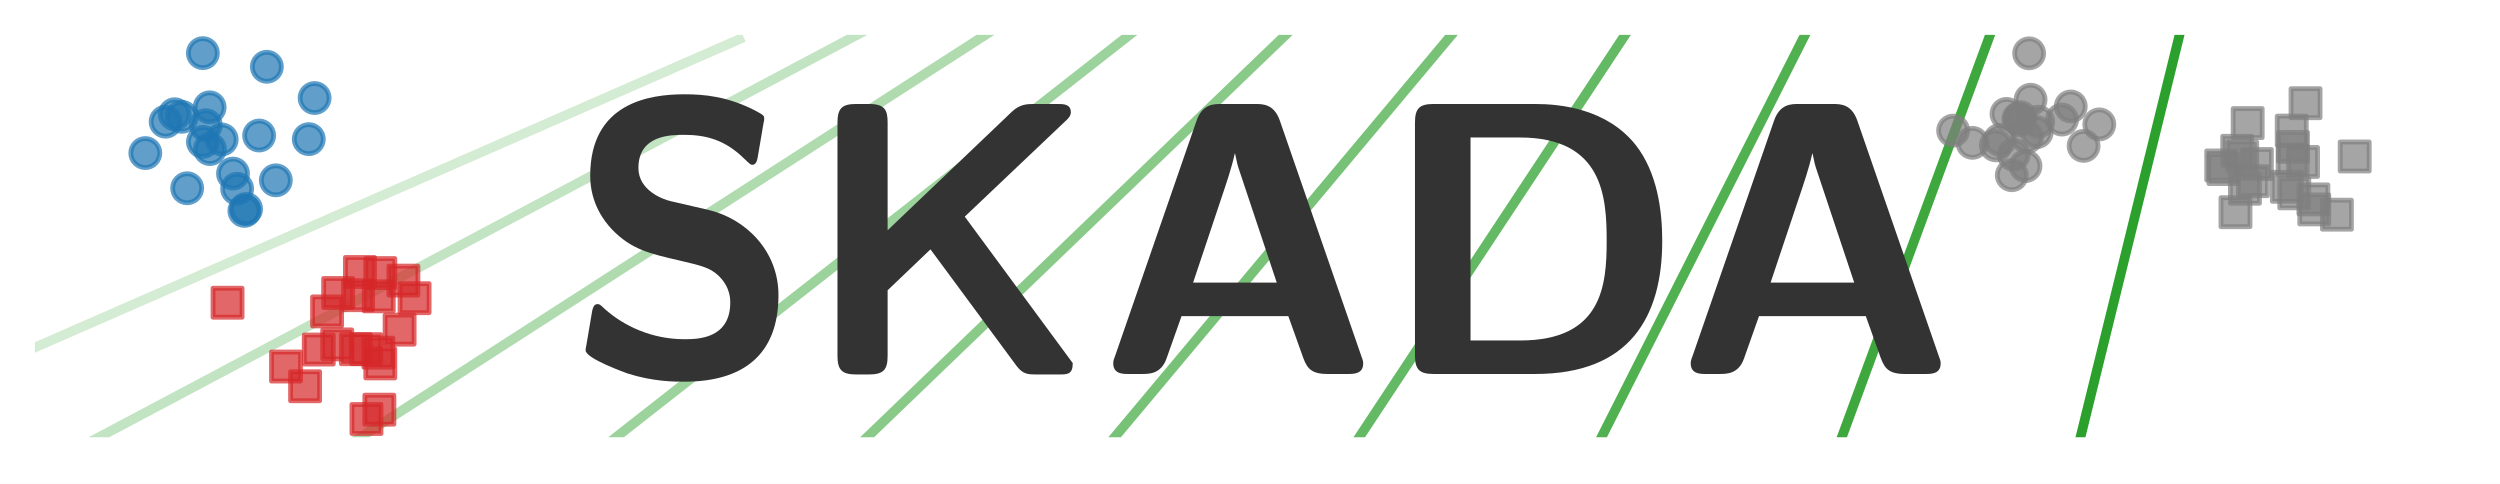
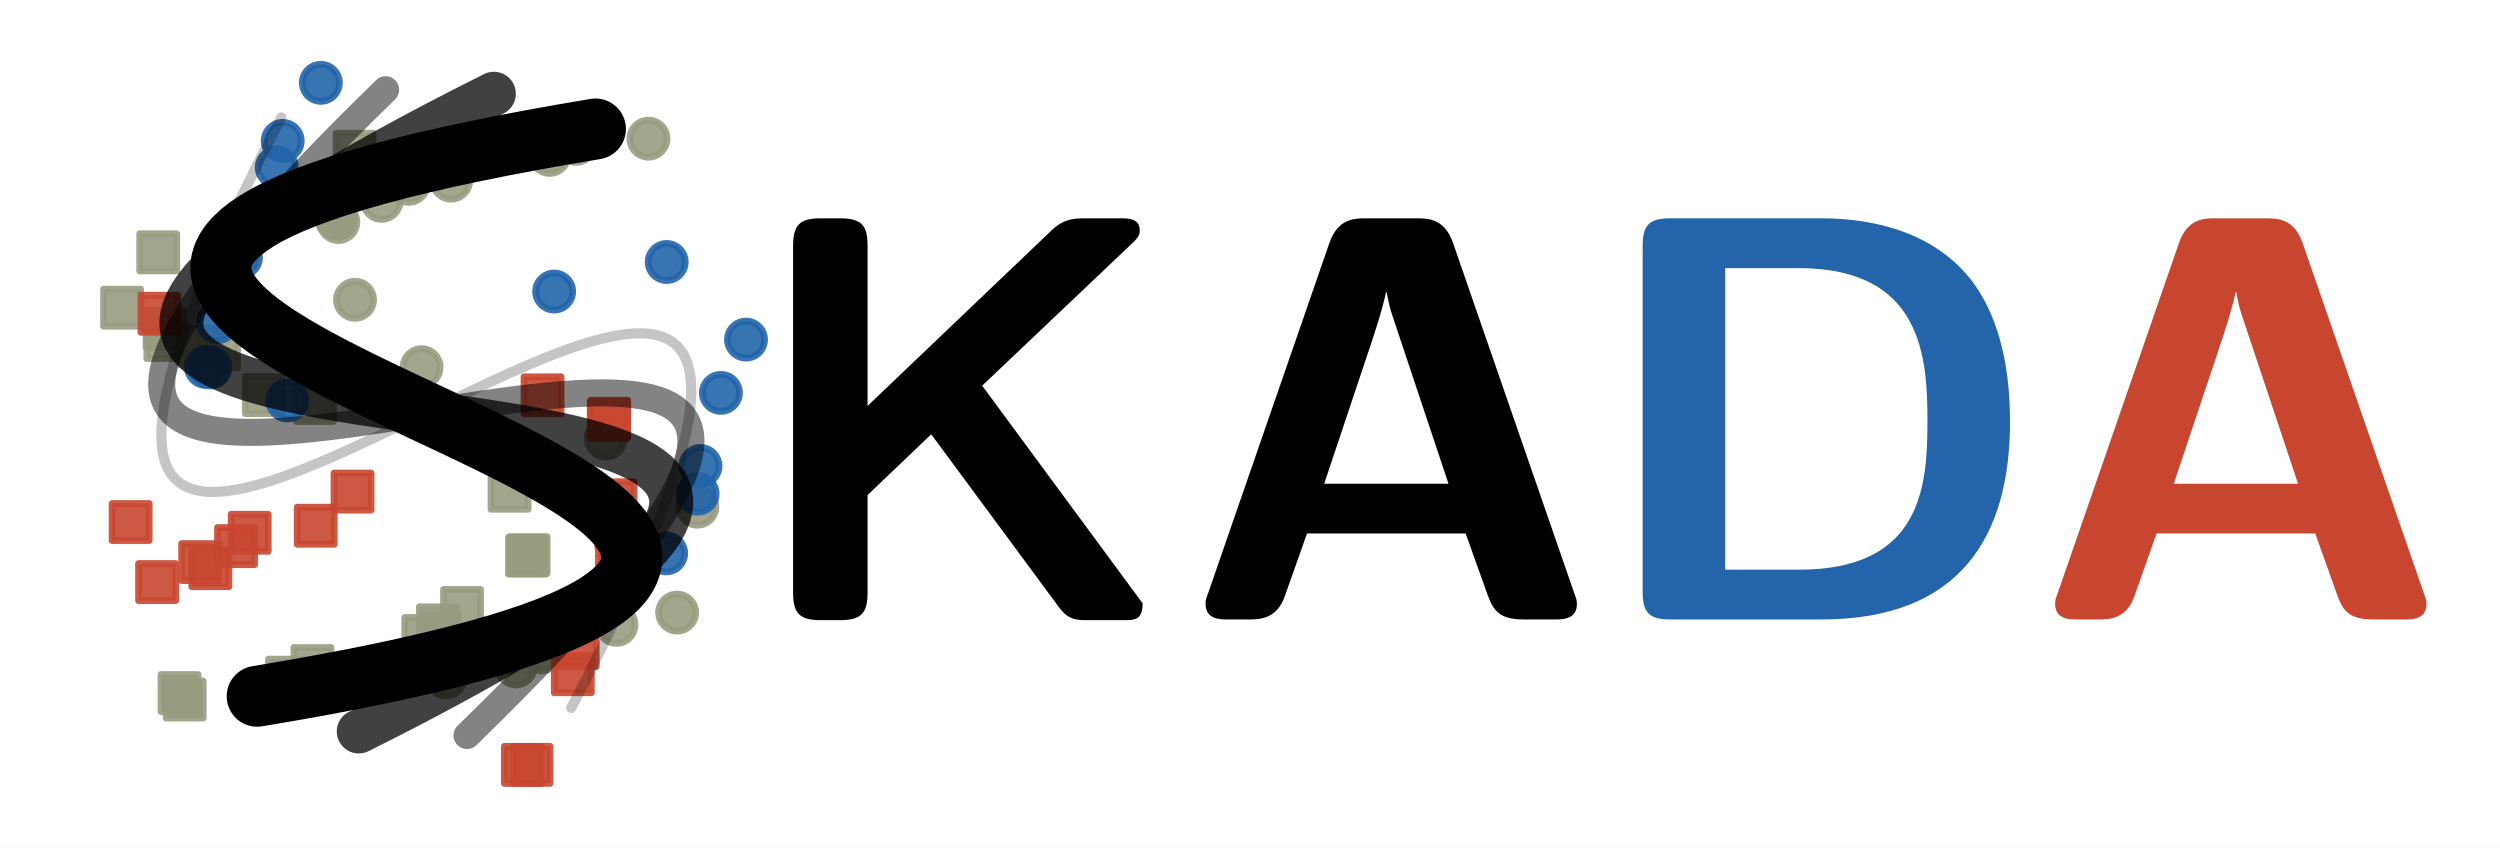
- <svg xmlns="http://www.w3.org/2000/svg" xmlns:xlink="http://www.w3.org/1999/xlink" width="516.6pt" height="99.981pt" viewBox="0 0 516.6 99.981" version="1.1">
+ <svg xmlns="http://www.w3.org/2000/svg" xmlns:xlink="http://www.w3.org/1999/xlink" width="369.451pt" height="125.28pt" viewBox="0 0 369.451 125.28" version="1.1">
  <defs>
    <style type="text/css">*{stroke-linejoin: round; stroke-linecap: butt}</style>
  </defs>
  <g id="figure_1">
    <g id="patch_1">
-       <path d="M 0 99.981  L 516.6 99.981  L 516.6 0  L 0 0  z " style="fill: #ffffff" />
+       <path d="M 0 125.28  L 369.451 125.28  L 369.451 0  L 0 0  z " style="fill: #ffffff" />
    </g>
    <g id="axes_1">
-       <g id="line2d_1">
-         <path d="M -1 75.394  L 152.779 8.109  " clip-path="url(#p224fd3ece6)" style="fill: none; stroke: #2ca02c; stroke-opacity: 0.2; stroke-width: 2; stroke-linecap: square" />
-       </g>
-       <g id="line2d_2">
-         <path d="M 13.978 93.782  L 190.937 -0.138  " clip-path="url(#p224fd3ece6)" style="fill: none; stroke: #2ca02c; stroke-opacity: 0.289; stroke-width: 2; stroke-linecap: square" />
-       </g>
-       <g id="line2d_3">
-         <path d="M 62.431 98.103  L 216.378 -1  " clip-path="url(#p224fd3ece6)" style="fill: none; stroke: #2ca02c; stroke-opacity: 0.378; stroke-width: 2; stroke-linecap: square" />
-       </g>
-       <g id="line2d_4">
-         <path d="M 113.732 100.981  L 243.87 -1  " clip-path="url(#p224fd3ece6)" style="fill: none; stroke: #2ca02c; stroke-opacity: 0.467; stroke-width: 2; stroke-linecap: square" />
-       </g>
-       <g id="line2d_5">
-         <path d="M 168.124 100.981  L 274.213 -1  " clip-path="url(#p224fd3ece6)" style="fill: none; stroke: #2ca02c; stroke-opacity: 0.556; stroke-width: 2; stroke-linecap: square" />
-       </g>
-       <g id="line2d_6">
-         <path d="M 221.426 100.981  L 306.812 -1  " clip-path="url(#p224fd3ece6)" style="fill: none; stroke: #2ca02c; stroke-opacity: 0.644; stroke-width: 2; stroke-linecap: square" />
-       </g>
-       <g id="line2d_7">
-         <path d="M 273.85 100.981  L 341.227 -1  " clip-path="url(#p224fd3ece6)" style="fill: none; stroke: #2ca02c; stroke-opacity: 0.733; stroke-width: 2; stroke-linecap: square" />
-       </g>
-       <g id="line2d_8">
-         <path d="M 325.557 100.981  L 377.125 -1  " clip-path="url(#p224fd3ece6)" style="fill: none; stroke: #2ca02c; stroke-opacity: 0.822; stroke-width: 2; stroke-linecap: square" />
-       </g>
-       <g id="line2d_9">
-         <path d="M 376.671 100.981  L 414.25 -1  " clip-path="url(#p224fd3ece6)" style="fill: none; stroke: #2ca02c; stroke-opacity: 0.911; stroke-width: 2; stroke-linecap: square" />
-       </g>
-       <g id="line2d_10">
-         <path d="M 427.289 100.981  L 452.401 -1  " clip-path="url(#p224fd3ece6)" style="fill: none; stroke: #2ca02c; stroke-width: 2; stroke-linecap: square" />
-       </g>
-       <g id="text_1">
-         <g style="fill: #333333" transform="translate(117.1024 77.27891)scale(0.8 -0.8)">
-           <defs>
-             <path id="CMSSBX10-53" d="M 1728 2867  C 1587 2899 1190 3049 1190 3418  C 1190 3968 1734 3968 1952 3968  C 2310 3968 2630 3884 2944 3574  C 3046 3477 3053 3471 3078 3471  C 3117 3471 3149 3490 3168 3587  L 3264 4152  C 3277 4203 3277 4216 3277 4236  C 3277 4288 3270 4295 3110 4380  C 2656 4608 2278 4641 1952 4641  C 1382 4641 390 4505 390 3290  C 390 2829 627 2531 749 2401  C 1075 2063 1376 1998 1875 1882  C 2234 1798 2374 1765 2515 1635  C 2579 1571 2714 1434 2714 1187  C 2714 577 2163 577 1952 577  C 1414 577 947 795 627 1083  C 550 1159 538 1159 512 1159  C 474 1159 442 1140 422 1042  L 326 476  C 314 424 314 411 314 392  C 314 255 979 21 1011 8  C 1440 -128 1786 -128 1952 -128  C 2912 -128 3514 305 3514 1308  C 3514 2033 2982 2576 2342 2725  L 1728 2867  z " transform="scale(0.015625)" />
-             <path id="CMSSBX10-4b" d="M 2694 2611  L 4378 4209  C 4454 4280 4454 4319 4454 4345  C 4454 4480 4326 4480 4237 4480  L 3846 4480  C 3738 4480 3610 4480 3475 4351  L 1414 2385  L 1414 4170  C 1414 4377 1370 4480 1107 4480  L 890 4480  C 659 4480 582 4409 582 4170  L 582 302  C 582 70 653 -8 890 -8  L 1107 -8  C 1350 -8 1414 76 1414 302  L 1414 1389  L 2125 2068  L 3558 128  C 3661 -8 3757 -8 3878 -8  L 4262 -8  C 4397 -8 4486 -8 4486 180  L 2694 2611  z " transform="scale(0.015625)" />
-             <path id="CMSSBX10-41" d="M 3034 4202  C 2938 4480 2752 4480 2624 4480  L 2061 4480  C 1933 4480 1747 4480 1651 4202  L 301 303  C 269 220 269 207 269 175  C 269 0 429 0 518 0  L 749 0  C 864 0 1062 0 1152 254  L 1402 960  L 3174 960  L 3392 350  C 3469 127 3514 0 3821 0  L 4166 0  C 4256 0 4416 0 4416 172  C 4416 204 4416 217 4384 301  L 3034 4202  z M 2054 2891  C 2150 3176 2234 3422 2285 3656  L 2291 3656  C 2323 3501 2323 3488 2374 3338  L 2982 1516  L 1594 1516  L 2054 2891  z " transform="scale(0.015625)" />
-             <path id="CMSSBX10-44" d="M 890 4480  C 659 4480 582 4409 582 4171  L 582 309  C 582 78 653 0 890 0  L 2579 0  C 4141 0 4685 942 4685 2208  C 4685 2718 4602 3344 4243 3802  C 3763 4403 2995 4480 2579 4480  L 890 4480  z M 1504 556  L 1504 3924  L 2323 3924  C 3706 3924 3763 2930 3763 2208  C 3763 1479 3693 556 2330 556  L 1504 556  z " transform="scale(0.015625)" />
-           </defs>
-           <use xlink:href="#CMSSBX10-53" transform="scale(0.996264)" />
-           <use xlink:href="#CMSSBX10-4b" transform="translate(60.88314 0)scale(0.996264)" />
-           <use xlink:href="#CMSSBX10-41" transform="translate(136.9871 0)scale(0.996264)" />
-           <use xlink:href="#CMSSBX10-44" transform="translate(210.0468 0)scale(0.996264)" />
-           <use xlink:href="#CMSSBX10-41" transform="translate(286.1508 0)scale(0.996264)" />
-         </g>
-       </g>
      <g id="PathCollection_1">
        <defs>
-           <path id="m14b30b8987" d="M 0 3  C 0.796 3 1.559 2.684 2.121 2.121  C 2.684 1.559 3 0.796 3 0  C 3 -0.796 2.684 -1.559 2.121 -2.121  C 1.559 -2.684 0.796 -3 0 -3  C -0.796 -3 -1.559 -2.684 -2.121 -2.121  C -2.684 -1.559 -3 -0.796 -3 0  C -3 0.796 -2.684 1.559 -2.121 2.121  C -1.559 2.684 -0.796 3 0 3  z " style="stroke: #1f77b4; stroke-opacity: 0.7" />
+           <path id="m8831949c55" d="M 0 2.739  C 0.726 2.739 1.423 2.45 1.936 1.936  C 2.45 1.423 2.739 0.726 2.739 0  C 2.739 -0.726 2.45 -1.423 1.936 -1.936  C 1.423 -2.45 0.726 -2.739 0 -2.739  C -0.726 -2.739 -1.423 -2.45 -1.936 -1.936  C -2.45 -1.423 -2.739 -0.726 -2.739 0  C -2.739 0.726 -2.45 1.423 -1.936 1.936  C -1.423 2.45 -0.726 2.739 0 2.739  z " style="stroke: #999c81; stroke-opacity: 0.9" />
        </defs>
-         <g clip-path="url(#p224fd3ece6)">
-           <use xlink:href="#m14b30b8987" x="53.547" y="28.003" style="fill: #1f77b4; fill-opacity: 0.7; stroke: #1f77b4; stroke-opacity: 0.7" />
-           <use xlink:href="#m14b30b8987" x="55.145" y="13.796" style="fill: #1f77b4; fill-opacity: 0.7; stroke: #1f77b4; stroke-opacity: 0.7" />
-           <use xlink:href="#m14b30b8987" x="45.81" y="28.823" style="fill: #1f77b4; fill-opacity: 0.7; stroke: #1f77b4; stroke-opacity: 0.7" />
-           <use xlink:href="#m14b30b8987" x="65.007" y="20.258" style="fill: #1f77b4; fill-opacity: 0.7; stroke: #1f77b4; stroke-opacity: 0.7" />
-           <use xlink:href="#m14b30b8987" x="43.318" y="22.181" style="fill: #1f77b4; fill-opacity: 0.7; stroke: #1f77b4; stroke-opacity: 0.7" />
-           <use xlink:href="#m14b30b8987" x="43.382" y="30.804" style="fill: #1f77b4; fill-opacity: 0.7; stroke: #1f77b4; stroke-opacity: 0.7" />
-           <use xlink:href="#m14b30b8987" x="50.85" y="43.184" style="fill: #1f77b4; fill-opacity: 0.7; stroke: #1f77b4; stroke-opacity: 0.7" />
-           <use xlink:href="#m14b30b8987" x="30.027" y="31.63" style="fill: #1f77b4; fill-opacity: 0.7; stroke: #1f77b4; stroke-opacity: 0.7" />
-           <use xlink:href="#m14b30b8987" x="37.566" y="24.134" style="fill: #1f77b4; fill-opacity: 0.7; stroke: #1f77b4; stroke-opacity: 0.7" />
-           <use xlink:href="#m14b30b8987" x="38.676" y="38.899" style="fill: #1f77b4; fill-opacity: 0.7; stroke: #1f77b4; stroke-opacity: 0.7" />
-           <use xlink:href="#m14b30b8987" x="63.805" y="28.752" style="fill: #1f77b4; fill-opacity: 0.7; stroke: #1f77b4; stroke-opacity: 0.7" />
-           <use xlink:href="#m14b30b8987" x="49.003" y="39.006" style="fill: #1f77b4; fill-opacity: 0.7; stroke: #1f77b4; stroke-opacity: 0.7" />
-           <use xlink:href="#m14b30b8987" x="42.525" y="25.872" style="fill: #1f77b4; fill-opacity: 0.7; stroke: #1f77b4; stroke-opacity: 0.7" />
-           <use xlink:href="#m14b30b8987" x="36.103" y="23.608" style="fill: #1f77b4; fill-opacity: 0.7; stroke: #1f77b4; stroke-opacity: 0.7" />
-           <use xlink:href="#m14b30b8987" x="41.93" y="29.316" style="fill: #1f77b4; fill-opacity: 0.7; stroke: #1f77b4; stroke-opacity: 0.7" />
-           <use xlink:href="#m14b30b8987" x="41.918" y="10.98" style="fill: #1f77b4; fill-opacity: 0.7; stroke: #1f77b4; stroke-opacity: 0.7" />
-           <use xlink:href="#m14b30b8987" x="48.146" y="35.867" style="fill: #1f77b4; fill-opacity: 0.7; stroke: #1f77b4; stroke-opacity: 0.7" />
-           <use xlink:href="#m14b30b8987" x="56.997" y="37.262" style="fill: #1f77b4; fill-opacity: 0.7; stroke: #1f77b4; stroke-opacity: 0.7" />
-           <use xlink:href="#m14b30b8987" x="50.5" y="43.58" style="fill: #1f77b4; fill-opacity: 0.7; stroke: #1f77b4; stroke-opacity: 0.7" />
-           <use xlink:href="#m14b30b8987" x="34.227" y="25.137" style="fill: #1f77b4; fill-opacity: 0.7; stroke: #1f77b4; stroke-opacity: 0.7" />
+         <g clip-path="url(#pf6749fe094)">
+           <use xlink:href="#m8831949c55" x="89.521" y="64.814" style="fill: #999c81; fill-opacity: 0.9; stroke: #999c81; stroke-opacity: 0.9" />
+           <use xlink:href="#m8831949c55" x="49.678" y="32.27" style="fill: #999c81; fill-opacity: 0.9; stroke: #999c81; stroke-opacity: 0.9" />
+           <use xlink:href="#m8831949c55" x="91.104" y="92.335" style="fill: #999c81; fill-opacity: 0.9; stroke: #999c81; stroke-opacity: 0.9" />
+           <use xlink:href="#m8831949c55" x="60.416" y="27.163" style="fill: #999c81; fill-opacity: 0.9; stroke: #999c81; stroke-opacity: 0.9" />
+           <use xlink:href="#m8831949c55" x="66.659" y="26.696" style="fill: #999c81; fill-opacity: 0.9; stroke: #999c81; stroke-opacity: 0.9" />
+           <use xlink:href="#m8831949c55" x="52.466" y="44.303" style="fill: #999c81; fill-opacity: 0.9; stroke: #999c81; stroke-opacity: 0.9" />
+           <use xlink:href="#m8831949c55" x="100.066" y="90.527" style="fill: #999c81; fill-opacity: 0.9; stroke: #999c81; stroke-opacity: 0.9" />
+           <use xlink:href="#m8831949c55" x="62.304" y="54.262" style="fill: #999c81; fill-opacity: 0.9; stroke: #999c81; stroke-opacity: 0.9" />
+           <use xlink:href="#m8831949c55" x="95.83" y="20.491" style="fill: #999c81; fill-opacity: 0.9; stroke: #999c81; stroke-opacity: 0.9" />
+           <use xlink:href="#m8831949c55" x="81.231" y="22.889" style="fill: #999c81; fill-opacity: 0.9; stroke: #999c81; stroke-opacity: 0.9" />
+           <use xlink:href="#m8831949c55" x="49.998" y="32.806" style="fill: #999c81; fill-opacity: 0.9; stroke: #999c81; stroke-opacity: 0.9" />
+           <use xlink:href="#m8831949c55" x="65.916" y="100.128" style="fill: #999c81; fill-opacity: 0.9; stroke: #999c81; stroke-opacity: 0.9" />
+           <use xlink:href="#m8831949c55" x="85.124" y="21.255" style="fill: #999c81; fill-opacity: 0.9; stroke: #999c81; stroke-opacity: 0.9" />
+           <use xlink:href="#m8831949c55" x="76.245" y="98.479" style="fill: #999c81; fill-opacity: 0.9; stroke: #999c81; stroke-opacity: 0.9" />
+           <use xlink:href="#m8831949c55" x="80.02" y="96.394" style="fill: #999c81; fill-opacity: 0.9; stroke: #999c81; stroke-opacity: 0.9" />
+           <use xlink:href="#m8831949c55" x="103.06" y="74.88" style="fill: #999c81; fill-opacity: 0.9; stroke: #999c81; stroke-opacity: 0.9" />
+           <use xlink:href="#m8831949c55" x="56.396" y="29.678" style="fill: #999c81; fill-opacity: 0.9; stroke: #999c81; stroke-opacity: 0.9" />
        </g>
      </g>
      <g id="PathCollection_2">
        <defs>
-           <path id="md4b9a4b185" d="M -3 3  L 3 3  L 3 -3  L -3 -3  z " style="stroke: #d62728; stroke-opacity: 0.7" />
+           <path id="m889ecb6e60" d="M -2.739 2.739  L 2.739 2.739  L 2.739 -2.739  L -2.739 -2.739  z " style="stroke: #999c81; stroke-opacity: 0.9" />
        </defs>
-         <g clip-path="url(#p224fd3ece6)">
-           <use xlink:href="#md4b9a4b185" x="82.573" y="68.116" style="fill: #d62728; fill-opacity: 0.7; stroke: #d62728; stroke-opacity: 0.7" />
-           <use xlink:href="#md4b9a4b185" x="73.531" y="72.157" style="fill: #d62728; fill-opacity: 0.7; stroke: #d62728; stroke-opacity: 0.7" />
-           <use xlink:href="#md4b9a4b185" x="59.103" y="75.738" style="fill: #d62728; fill-opacity: 0.7; stroke: #d62728; stroke-opacity: 0.7" />
-           <use xlink:href="#md4b9a4b185" x="69.879" y="60.541" style="fill: #d62728; fill-opacity: 0.7; stroke: #d62728; stroke-opacity: 0.7" />
-           <use xlink:href="#md4b9a4b185" x="78.393" y="84.66" style="fill: #d62728; fill-opacity: 0.7; stroke: #d62728; stroke-opacity: 0.7" />
-           <use xlink:href="#md4b9a4b185" x="78.186" y="72.875" style="fill: #d62728; fill-opacity: 0.7; stroke: #d62728; stroke-opacity: 0.7" />
-           <use xlink:href="#md4b9a4b185" x="67.589" y="64.351" style="fill: #d62728; fill-opacity: 0.7; stroke: #d62728; stroke-opacity: 0.7" />
-           <use xlink:href="#md4b9a4b185" x="85.67" y="61.617" style="fill: #d62728; fill-opacity: 0.7; stroke: #d62728; stroke-opacity: 0.7" />
-           <use xlink:href="#md4b9a4b185" x="65.871" y="72.226" style="fill: #d62728; fill-opacity: 0.7; stroke: #d62728; stroke-opacity: 0.7" />
-           <use xlink:href="#md4b9a4b185" x="78.262" y="61.239" style="fill: #d62728; fill-opacity: 0.7; stroke: #d62728; stroke-opacity: 0.7" />
-           <use xlink:href="#md4b9a4b185" x="69.683" y="71.17" style="fill: #d62728; fill-opacity: 0.7; stroke: #d62728; stroke-opacity: 0.7" />
-           <use xlink:href="#md4b9a4b185" x="63.043" y="79.812" style="fill: #d62728; fill-opacity: 0.7; stroke: #d62728; stroke-opacity: 0.7" />
-           <use xlink:href="#md4b9a4b185" x="83.357" y="57.983" style="fill: #d62728; fill-opacity: 0.7; stroke: #d62728; stroke-opacity: 0.7" />
-           <use xlink:href="#md4b9a4b185" x="73.993" y="61" style="fill: #d62728; fill-opacity: 0.7; stroke: #d62728; stroke-opacity: 0.7" />
-           <use xlink:href="#md4b9a4b185" x="78.584" y="75.099" style="fill: #d62728; fill-opacity: 0.7; stroke: #d62728; stroke-opacity: 0.7" />
-           <use xlink:href="#md4b9a4b185" x="78.581" y="56.428" style="fill: #d62728; fill-opacity: 0.7; stroke: #d62728; stroke-opacity: 0.7" />
-           <use xlink:href="#md4b9a4b185" x="74.376" y="56.201" style="fill: #d62728; fill-opacity: 0.7; stroke: #d62728; stroke-opacity: 0.7" />
-           <use xlink:href="#md4b9a4b185" x="47.021" y="62.553" style="fill: #d62728; fill-opacity: 0.7; stroke: #d62728; stroke-opacity: 0.7" />
-           <use xlink:href="#md4b9a4b185" x="75.677" y="72.139" style="fill: #d62728; fill-opacity: 0.7; stroke: #d62728; stroke-opacity: 0.7" />
-           <use xlink:href="#md4b9a4b185" x="75.727" y="86.58" style="fill: #d62728; fill-opacity: 0.7; stroke: #d62728; stroke-opacity: 0.7" />
+         <g clip-path="url(#pf6749fe094)">
+           <use xlink:href="#m889ecb6e60" x="29.473" y="51.21" style="fill: #999c81; fill-opacity: 0.9; stroke: #999c81; stroke-opacity: 0.9" />
+           <use xlink:href="#m889ecb6e60" x="32.359" y="51.586" style="fill: #999c81; fill-opacity: 0.9; stroke: #999c81; stroke-opacity: 0.9" />
+           <use xlink:href="#m889ecb6e60" x="62.551" y="93.984" style="fill: #999c81; fill-opacity: 0.9; stroke: #999c81; stroke-opacity: 0.9" />
+           <use xlink:href="#m889ecb6e60" x="78.115" y="82.043" style="fill: #999c81; fill-opacity: 0.9; stroke: #999c81; stroke-opacity: 0.9" />
+           <use xlink:href="#m889ecb6e60" x="23.386" y="37.288" style="fill: #999c81; fill-opacity: 0.9; stroke: #999c81; stroke-opacity: 0.9" />
+           <use xlink:href="#m889ecb6e60" x="26.534" y="102.422" style="fill: #999c81; fill-opacity: 0.9; stroke: #999c81; stroke-opacity: 0.9" />
+           <use xlink:href="#m889ecb6e60" x="42.414" y="100.146" style="fill: #999c81; fill-opacity: 0.9; stroke: #999c81; stroke-opacity: 0.9" />
+           <use xlink:href="#m889ecb6e60" x="75.304" y="72.524" style="fill: #999c81; fill-opacity: 0.9; stroke: #999c81; stroke-opacity: 0.9" />
+           <use xlink:href="#m889ecb6e60" x="18.043" y="45.471" style="fill: #999c81; fill-opacity: 0.9; stroke: #999c81; stroke-opacity: 0.9" />
+           <use xlink:href="#m889ecb6e60" x="77.879" y="82.116" style="fill: #999c81; fill-opacity: 0.9; stroke: #999c81; stroke-opacity: 0.9" />
+           <use xlink:href="#m889ecb6e60" x="38.992" y="58.388" style="fill: #999c81; fill-opacity: 0.9; stroke: #999c81; stroke-opacity: 0.9" />
+           <use xlink:href="#m889ecb6e60" x="24.325" y="48.574" style="fill: #999c81; fill-opacity: 0.9; stroke: #999c81; stroke-opacity: 0.9" />
+           <use xlink:href="#m889ecb6e60" x="68.283" y="89.84" style="fill: #999c81; fill-opacity: 0.9; stroke: #999c81; stroke-opacity: 0.9" />
+           <use xlink:href="#m889ecb6e60" x="64.705" y="92.408" style="fill: #999c81; fill-opacity: 0.9; stroke: #999c81; stroke-opacity: 0.9" />
+           <use xlink:href="#m889ecb6e60" x="65.069" y="93.545" style="fill: #999c81; fill-opacity: 0.9; stroke: #999c81; stroke-opacity: 0.9" />
+           <use xlink:href="#m889ecb6e60" x="24.437" y="50.246" style="fill: #999c81; fill-opacity: 0.9; stroke: #999c81; stroke-opacity: 0.9" />
+           <use xlink:href="#m889ecb6e60" x="46.535" y="59.554" style="fill: #999c81; fill-opacity: 0.9; stroke: #999c81; stroke-opacity: 0.9" />
+           <use xlink:href="#m889ecb6e60" x="27.295" y="103.384" style="fill: #999c81; fill-opacity: 0.9; stroke: #999c81; stroke-opacity: 0.9" />
+           <use xlink:href="#m889ecb6e60" x="52.408" y="22.425" style="fill: #999c81; fill-opacity: 0.9; stroke: #999c81; stroke-opacity: 0.9" />
+           <use xlink:href="#m889ecb6e60" x="46.165" y="98.425" style="fill: #999c81; fill-opacity: 0.9; stroke: #999c81; stroke-opacity: 0.9" />
        </g>
      </g>
      <g id="PathCollection_3">
        <defs>
-           <path id="m0ba201cff5" d="M 0 3  C 0.796 3 1.559 2.684 2.121 2.121  C 2.684 1.559 3 0.796 3 0  C 3 -0.796 2.684 -1.559 2.121 -2.121  C 1.559 -2.684 0.796 -3 0 -3  C -0.796 -3 -1.559 -2.684 -2.121 -2.121  C -2.684 -1.559 -3 -0.796 -3 0  C -3 0.796 -2.684 1.559 -2.121 2.121  C -1.559 2.684 -0.796 3 0 3  z " style="stroke: #7f7f7f; stroke-opacity: 0.7" />
+           <path id="mcda8df0c41" d="M 0 2.739  C 0.726 2.739 1.423 2.45 1.936 1.936  C 2.45 1.423 2.739 0.726 2.739 0  C 2.739 -0.726 2.45 -1.423 1.936 -1.936  C 1.423 -2.45 0.726 -2.739 0 -2.739  C -0.726 -2.739 -1.423 -2.45 -1.936 -1.936  C -2.45 -1.423 -2.739 -0.726 -2.739 0  C -2.739 0.726 -2.45 1.423 -1.936 1.936  C -1.423 2.45 -0.726 2.739 0 2.739  z " style="stroke: #2364aa; stroke-opacity: 0.9" />
        </defs>
-         <g clip-path="url(#p224fd3ece6)">
-           <use xlink:href="#m0ba201cff5" x="417.08" y="24.53" style="fill: #7f7f7f; fill-opacity: 0.7; stroke: #7f7f7f; stroke-opacity: 0.7" />
-           <use xlink:href="#m0ba201cff5" x="430.559" y="30.145" style="fill: #7f7f7f; fill-opacity: 0.7; stroke: #7f7f7f; stroke-opacity: 0.7" />
-           <use xlink:href="#m0ba201cff5" x="412.405" y="30.039" style="fill: #7f7f7f; fill-opacity: 0.7; stroke: #7f7f7f; stroke-opacity: 0.7" />
-           <use xlink:href="#m0ba201cff5" x="426.093" y="24.712" style="fill: #7f7f7f; fill-opacity: 0.7; stroke: #7f7f7f; stroke-opacity: 0.7" />
-           <use xlink:href="#m0ba201cff5" x="414.618" y="23.529" style="fill: #7f7f7f; fill-opacity: 0.7; stroke: #7f7f7f; stroke-opacity: 0.7" />
-           <use xlink:href="#m0ba201cff5" x="419.595" y="20.608" style="fill: #7f7f7f; fill-opacity: 0.7; stroke: #7f7f7f; stroke-opacity: 0.7" />
-           <use xlink:href="#m0ba201cff5" x="413.25" y="28.923" style="fill: #7f7f7f; fill-opacity: 0.7; stroke: #7f7f7f; stroke-opacity: 0.7" />
-           <use xlink:href="#m0ba201cff5" x="415.711" y="36.208" style="fill: #7f7f7f; fill-opacity: 0.7; stroke: #7f7f7f; stroke-opacity: 0.7" />
-           <use xlink:href="#m0ba201cff5" x="421.176" y="25.147" style="fill: #7f7f7f; fill-opacity: 0.7; stroke: #7f7f7f; stroke-opacity: 0.7" />
-           <use xlink:href="#m0ba201cff5" x="418.865" y="28.326" style="fill: #7f7f7f; fill-opacity: 0.7; stroke: #7f7f7f; stroke-opacity: 0.7" />
-           <use xlink:href="#m0ba201cff5" x="407.587" y="29.519" style="fill: #7f7f7f; fill-opacity: 0.7; stroke: #7f7f7f; stroke-opacity: 0.7" />
-           <use xlink:href="#m0ba201cff5" x="416.103" y="31.967" style="fill: #7f7f7f; fill-opacity: 0.7; stroke: #7f7f7f; stroke-opacity: 0.7" />
-           <use xlink:href="#m0ba201cff5" x="417.544" y="24.229" style="fill: #7f7f7f; fill-opacity: 0.7; stroke: #7f7f7f; stroke-opacity: 0.7" />
-           <use xlink:href="#m0ba201cff5" x="433.801" y="25.701" style="fill: #7f7f7f; fill-opacity: 0.7; stroke: #7f7f7f; stroke-opacity: 0.7" />
-           <use xlink:href="#m0ba201cff5" x="420.87" y="27.299" style="fill: #7f7f7f; fill-opacity: 0.7; stroke: #7f7f7f; stroke-opacity: 0.7" />
-           <use xlink:href="#m0ba201cff5" x="403.589" y="26.991" style="fill: #7f7f7f; fill-opacity: 0.7; stroke: #7f7f7f; stroke-opacity: 0.7" />
-           <use xlink:href="#m0ba201cff5" x="419.303" y="11.021" style="fill: #7f7f7f; fill-opacity: 0.7; stroke: #7f7f7f; stroke-opacity: 0.7" />
-           <use xlink:href="#m0ba201cff5" x="417.297" y="24.887" style="fill: #7f7f7f; fill-opacity: 0.7; stroke: #7f7f7f; stroke-opacity: 0.7" />
-           <use xlink:href="#m0ba201cff5" x="418.549" y="34.317" style="fill: #7f7f7f; fill-opacity: 0.7; stroke: #7f7f7f; stroke-opacity: 0.7" />
-           <use xlink:href="#m0ba201cff5" x="427.899" y="21.998" style="fill: #7f7f7f; fill-opacity: 0.7; stroke: #7f7f7f; stroke-opacity: 0.7" />
+         <g clip-path="url(#pf6749fe094)">
+           <use xlink:href="#mcda8df0c41" x="81.894" y="43.085" style="fill: #2364aa; fill-opacity: 0.9; stroke: #2364aa; stroke-opacity: 0.9" />
+           <use xlink:href="#mcda8df0c41" x="30.436" y="54.224" style="fill: #2364aa; fill-opacity: 0.9; stroke: #2364aa; stroke-opacity: 0.9" />
+           <use xlink:href="#mcda8df0c41" x="106.536" y="58.059" style="fill: #2364aa; fill-opacity: 0.9; stroke: #2364aa; stroke-opacity: 0.9" />
+           <use xlink:href="#mcda8df0c41" x="32.348" y="43.065" style="fill: #2364aa; fill-opacity: 0.9; stroke: #2364aa; stroke-opacity: 0.9" />
+           <use xlink:href="#mcda8df0c41" x="35.615" y="38.048" style="fill: #2364aa; fill-opacity: 0.9; stroke: #2364aa; stroke-opacity: 0.9" />
+           <use xlink:href="#mcda8df0c41" x="42.443" y="59.179" style="fill: #2364aa; fill-opacity: 0.9; stroke: #2364aa; stroke-opacity: 0.9" />
+           <use xlink:href="#mcda8df0c41" x="110.245" y="50.188" style="fill: #2364aa; fill-opacity: 0.9; stroke: #2364aa; stroke-opacity: 0.9" />
+           <use xlink:href="#mcda8df0c41" x="56.805" y="57.559" style="fill: #2364aa; fill-opacity: 0.9; stroke: #2364aa; stroke-opacity: 0.9" />
+           <use xlink:href="#mcda8df0c41" x="47.415" y="12.24" style="fill: #2364aa; fill-opacity: 0.9; stroke: #2364aa; stroke-opacity: 0.9" />
+           <use xlink:href="#mcda8df0c41" x="40.9" y="24.74" style="fill: #2364aa; fill-opacity: 0.9; stroke: #2364aa; stroke-opacity: 0.9" />
+           <use xlink:href="#mcda8df0c41" x="31.085" y="54.296" style="fill: #2364aa; fill-opacity: 0.9; stroke: #2364aa; stroke-opacity: 0.9" />
+           <use xlink:href="#mcda8df0c41" x="98.445" y="81.774" style="fill: #2364aa; fill-opacity: 0.9; stroke: #2364aa; stroke-opacity: 0.9" />
+           <use xlink:href="#mcda8df0c41" x="41.781" y="20.822" style="fill: #2364aa; fill-opacity: 0.9; stroke: #2364aa; stroke-opacity: 0.9" />
+           <use xlink:href="#mcda8df0c41" x="103.095" y="72.958" style="fill: #2364aa; fill-opacity: 0.9; stroke: #2364aa; stroke-opacity: 0.9" />
+           <use xlink:href="#mcda8df0c41" x="103.517" y="68.865" style="fill: #2364aa; fill-opacity: 0.9; stroke: #2364aa; stroke-opacity: 0.9" />
+           <use xlink:href="#mcda8df0c41" x="98.525" y="38.716" style="fill: #2364aa; fill-opacity: 0.9; stroke: #2364aa; stroke-opacity: 0.9" />
+           <use xlink:href="#mcda8df0c41" x="32.152" y="47.597" style="fill: #2364aa; fill-opacity: 0.9; stroke: #2364aa; stroke-opacity: 0.9" />
        </g>
      </g>
      <g id="PathCollection_4">
        <defs>
-           <path id="m9da4df0f3c" d="M -3 3  L 3 3  L 3 -3  L -3 -3  z " style="stroke: #7f7f7f; stroke-opacity: 0.7" />
+           <path id="m2d2f7d7170" d="M -2.739 2.739  L 2.739 2.739  L 2.739 -2.739  L -2.739 -2.739  z " style="stroke: #c84630; stroke-opacity: 0.9" />
        </defs>
-         <g clip-path="url(#p224fd3ece6)">
-           <use xlink:href="#m9da4df0f3c" x="478.039" y="41.206" style="fill: #7f7f7f; fill-opacity: 0.7; stroke: #7f7f7f; stroke-opacity: 0.7" />
-           <use xlink:href="#m9da4df0f3c" x="482.897" y="44.365" style="fill: #7f7f7f; fill-opacity: 0.7; stroke: #7f7f7f; stroke-opacity: 0.7" />
-           <use xlink:href="#m9da4df0f3c" x="476.418" y="21.323" style="fill: #7f7f7f; fill-opacity: 0.7; stroke: #7f7f7f; stroke-opacity: 0.7" />
-           <use xlink:href="#m9da4df0f3c" x="463.893" y="39.006" style="fill: #7f7f7f; fill-opacity: 0.7; stroke: #7f7f7f; stroke-opacity: 0.7" />
-           <use xlink:href="#m9da4df0f3c" x="472.55" y="38.603" style="fill: #7f7f7f; fill-opacity: 0.7; stroke: #7f7f7f; stroke-opacity: 0.7" />
-           <use xlink:href="#m9da4df0f3c" x="459.446" y="34.933" style="fill: #7f7f7f; fill-opacity: 0.7; stroke: #7f7f7f; stroke-opacity: 0.7" />
-           <use xlink:href="#m9da4df0f3c" x="463.324" y="32.336" style="fill: #7f7f7f; fill-opacity: 0.7; stroke: #7f7f7f; stroke-opacity: 0.7" />
-           <use xlink:href="#m9da4df0f3c" x="464.458" y="25.432" style="fill: #7f7f7f; fill-opacity: 0.7; stroke: #7f7f7f; stroke-opacity: 0.7" />
-           <use xlink:href="#m9da4df0f3c" x="465.539" y="37.439" style="fill: #7f7f7f; fill-opacity: 0.7; stroke: #7f7f7f; stroke-opacity: 0.7" />
-           <use xlink:href="#m9da4df0f3c" x="478.218" y="43.268" style="fill: #7f7f7f; fill-opacity: 0.7; stroke: #7f7f7f; stroke-opacity: 0.7" />
-           <use xlink:href="#m9da4df0f3c" x="473.564" y="26.989" style="fill: #7f7f7f; fill-opacity: 0.7; stroke: #7f7f7f; stroke-opacity: 0.7" />
-           <use xlink:href="#m9da4df0f3c" x="458.995" y="34.189" style="fill: #7f7f7f; fill-opacity: 0.7; stroke: #7f7f7f; stroke-opacity: 0.7" />
-           <use xlink:href="#m9da4df0f3c" x="473.822" y="30.358" style="fill: #7f7f7f; fill-opacity: 0.7; stroke: #7f7f7f; stroke-opacity: 0.7" />
-           <use xlink:href="#m9da4df0f3c" x="461.937" y="43.843" style="fill: #7f7f7f; fill-opacity: 0.7; stroke: #7f7f7f; stroke-opacity: 0.7" />
-           <use xlink:href="#m9da4df0f3c" x="475.903" y="33.468" style="fill: #7f7f7f; fill-opacity: 0.7; stroke: #7f7f7f; stroke-opacity: 0.7" />
-           <use xlink:href="#m9da4df0f3c" x="473.747" y="33.151" style="fill: #7f7f7f; fill-opacity: 0.7; stroke: #7f7f7f; stroke-opacity: 0.7" />
-           <use xlink:href="#m9da4df0f3c" x="466.359" y="33.884" style="fill: #7f7f7f; fill-opacity: 0.7; stroke: #7f7f7f; stroke-opacity: 0.7" />
-           <use xlink:href="#m9da4df0f3c" x="474.085" y="39.955" style="fill: #7f7f7f; fill-opacity: 0.7; stroke: #7f7f7f; stroke-opacity: 0.7" />
-           <use xlink:href="#m9da4df0f3c" x="486.573" y="32.334" style="fill: #7f7f7f; fill-opacity: 0.7; stroke: #7f7f7f; stroke-opacity: 0.7" />
-           <use xlink:href="#m9da4df0f3c" x="462.299" y="31.162" style="fill: #7f7f7f; fill-opacity: 0.7; stroke: #7f7f7f; stroke-opacity: 0.7" />
+         <g clip-path="url(#pf6749fe094)">
+           <use xlink:href="#m2d2f7d7170" x="34.878" y="80.706" style="fill: #c84630; fill-opacity: 0.9; stroke: #c84630; stroke-opacity: 0.9" />
+           <use xlink:href="#m2d2f7d7170" x="36.898" y="78.735" style="fill: #c84630; fill-opacity: 0.9; stroke: #c84630; stroke-opacity: 0.9" />
+           <use xlink:href="#m2d2f7d7170" x="91.174" y="80.719" style="fill: #c84630; fill-opacity: 0.9; stroke: #c84630; stroke-opacity: 0.9" />
+           <use xlink:href="#m2d2f7d7170" x="90.033" y="61.877" style="fill: #c84630; fill-opacity: 0.9; stroke: #c84630; stroke-opacity: 0.9" />
+           <use xlink:href="#m2d2f7d7170" x="19.306" y="77.147" style="fill: #c84630; fill-opacity: 0.9; stroke: #c84630; stroke-opacity: 0.9" />
+           <use xlink:href="#m2d2f7d7170" x="77.273" y="113.04" style="fill: #c84630; fill-opacity: 0.9; stroke: #c84630; stroke-opacity: 0.9" />
+           <use xlink:href="#m2d2f7d7170" x="84.646" y="99.639" style="fill: #c84630; fill-opacity: 0.9; stroke: #c84630; stroke-opacity: 0.9" />
+           <use xlink:href="#m2d2f7d7170" x="80.18" y="58.417" style="fill: #c84630; fill-opacity: 0.9; stroke: #c84630; stroke-opacity: 0.9" />
+           <use xlink:href="#m2d2f7d7170" x="23.215" y="86.016" style="fill: #c84630; fill-opacity: 0.9; stroke: #c84630; stroke-opacity: 0.9" />
+           <use xlink:href="#m2d2f7d7170" x="89.958" y="62.1" style="fill: #c84630; fill-opacity: 0.9; stroke: #c84630; stroke-opacity: 0.9" />
+           <use xlink:href="#m2d2f7d7170" x="46.658" y="77.694" style="fill: #c84630; fill-opacity: 0.9; stroke: #c84630; stroke-opacity: 0.9" />
+           <use xlink:href="#m2d2f7d7170" x="29.581" y="83.067" style="fill: #c84630; fill-opacity: 0.9; stroke: #c84630; stroke-opacity: 0.9" />
+           <use xlink:href="#m2d2f7d7170" x="90.972" y="73.929" style="fill: #c84630; fill-opacity: 0.9; stroke: #c84630; stroke-opacity: 0.9" />
+           <use xlink:href="#m2d2f7d7170" x="91.082" y="78.157" style="fill: #c84630; fill-opacity: 0.9; stroke: #c84630; stroke-opacity: 0.9" />
+           <use xlink:href="#m2d2f7d7170" x="92.275" y="78.549" style="fill: #c84630; fill-opacity: 0.9; stroke: #c84630; stroke-opacity: 0.9" />
+           <use xlink:href="#m2d2f7d7170" x="31.087" y="83.965" style="fill: #c84630; fill-opacity: 0.9; stroke: #c84630; stroke-opacity: 0.9" />
+           <use xlink:href="#m2d2f7d7170" x="52.096" y="72.649" style="fill: #c84630; fill-opacity: 0.9; stroke: #c84630; stroke-opacity: 0.9" />
+           <use xlink:href="#m2d2f7d7170" x="78.549" y="113.028" style="fill: #c84630; fill-opacity: 0.9; stroke: #c84630; stroke-opacity: 0.9" />
+           <use xlink:href="#m2d2f7d7170" x="23.559" y="46.364" style="fill: #c84630; fill-opacity: 0.9; stroke: #c84630; stroke-opacity: 0.9" />
+           <use xlink:href="#m2d2f7d7170" x="85.368" y="95.778" style="fill: #c84630; fill-opacity: 0.9; stroke: #c84630; stroke-opacity: 0.9" />
+         </g>
+       </g>
+       <g id="line2d_1">
+         <path d="M 38.002 102.895  L 42.985 102.048  L 47.694 101.201  L 52.135 100.354  L 56.313 99.508  L 60.233 98.661  L 63.902 97.814  L 67.325 96.967  L 70.508 96.12  L 73.456 95.273  L 76.175 94.427  L 78.671 93.58  L 80.949 92.733  L 83.016 91.886  L 84.876 91.039  L 86.535 90.193  L 87.999 89.346  L 89.274 88.499  L 90.365 87.652  L 91.278 86.805  L 92.018 85.959  L 92.592 85.112  L 93.005 84.265  L 93.262 83.418  L 93.37 82.571  L 93.333 81.724  L 93.158 80.878  L 92.849 80.031  L 92.414 79.184  L 91.857 78.337  L 91.185 77.49  L 90.402 76.644  L 89.514 75.797  L 88.527 74.95  L 87.448 74.103  L 86.28 73.256  L 85.031 72.41  L 83.705 71.563  L 82.309 70.716  L 80.847 69.869  L 79.327 69.022  L 77.752 68.175  L 76.13 67.329  L 74.465 66.482  L 72.763 65.635  L 71.031 64.788  L 69.272 63.941  L 67.494 63.095  L 65.702 62.248  L 63.902 61.401  L 62.098 60.554  L 60.298 59.707  L 58.506 58.86  L 56.728 58.014  L 54.969 57.167  L 53.237 56.32  L 51.535 55.473  L 49.87 54.626  L 48.248 53.78  L 46.673 52.933  L 45.153 52.086  L 43.691 51.239  L 42.295 50.392  L 40.969 49.546  L 39.72 48.699  L 38.552 47.852  L 37.473 47.005  L 36.486 46.158  L 35.598 45.311  L 34.815 44.465  L 34.143 43.618  L 33.586 42.771  L 33.151 41.924  L 32.842 41.077  L 32.667 40.231  L 32.63 39.384  L 32.738 38.537  L 32.995 37.69  L 33.408 36.843  L 33.982 35.997  L 34.722 35.15  L 35.635 34.303  L 36.726 33.456  L 38.001 32.609  L 39.465 31.762  L 41.124 30.916  L 42.984 30.069  L 45.051 29.222  L 47.329 28.375  L 49.825 27.528  L 52.544 26.682  L 55.492 25.835  L 58.675 24.988  L 62.098 24.141  L 65.767 23.294  L 69.687 22.448  L 73.865 21.601  L 78.306 20.754  L 83.015 19.907  L 87.998 19.06  " clip-path="url(#pf6749fe094)" style="fill: none; stroke: #000000; stroke-width: 9; stroke-linecap: round" />
+       </g>
+       <g id="line2d_2">
+         <path d="M 53.02 108.097  L 57.48 105.846  L 61.68 103.674  L 65.625 101.58  L 69.32 99.562  L 72.77 97.619  L 75.98 95.749  L 78.957 93.951  L 81.705 92.222  L 84.231 90.561  L 86.538 88.966  L 88.633 87.437  L 90.521 85.97  L 92.208 84.566  L 93.698 83.22  L 94.997 81.934  L 96.111 80.703  L 97.045 79.528  L 97.804 78.406  L 98.394 77.336  L 98.819 76.316  L 99.086 75.344  L 99.2 74.419  L 99.166 73.539  L 98.989 72.702  L 98.676 71.907  L 98.23 71.153  L 97.659 70.437  L 96.966 69.758  L 96.158 69.114  L 95.239 68.504  L 94.216 67.926  L 93.093 67.378  L 91.876 66.859  L 90.571 66.367  L 89.182 65.9  L 87.715 65.457  L 86.175 65.037  L 84.569 64.636  L 82.9 64.255  L 81.175 63.891  L 79.399 63.542  L 77.577 63.208  L 75.715 62.886  L 73.818 62.574  L 71.892 62.271  L 69.941 61.976  L 67.971 61.687  L 65.988 61.401  L 63.997 61.119  L 62.003 60.836  L 60.012 60.554  L 58.029 60.268  L 56.059 59.979  L 54.108 59.684  L 52.182 59.381  L 50.285 59.069  L 48.423 58.747  L 46.601 58.413  L 44.825 58.064  L 43.1 57.7  L 41.431 57.319  L 39.825 56.918  L 38.285 56.498  L 36.818 56.055  L 35.429 55.588  L 34.124 55.096  L 32.907 54.577  L 31.784 54.029  L 30.761 53.451  L 29.842 52.841  L 29.034 52.197  L 28.341 51.518  L 27.77 50.802  L 27.324 50.048  L 27.011 49.253  L 26.834 48.416  L 26.8 47.536  L 26.914 46.611  L 27.181 45.639  L 27.606 44.619  L 28.196 43.549  L 28.955 42.427  L 29.889 41.252  L 31.003 40.021  L 32.302 38.735  L 33.792 37.39  L 35.479 35.985  L 37.367 34.518  L 39.462 32.989  L 41.769 31.394  L 44.295 29.733  L 47.043 28.004  L 50.02 26.206  L 53.23 24.336  L 56.68 22.393  L 60.375 20.375  L 64.32 18.281  L 68.52 16.109  L 72.98 13.858  " clip-path="url(#pf6749fe094)" style="fill: none; stroke: #000000; stroke-opacity: 0.743; stroke-width: 6.5; stroke-linecap: round" />
+       </g>
+       <g id="line2d_3">
+         <path d="M 69.015 108.687  L 72.516 105.251  L 75.796 101.967  L 78.858 98.831  L 81.708 95.84  L 84.35 92.991  L 86.788 90.281  L 89.027 87.707  L 91.072 85.265  L 92.927 82.952  L 94.597 80.767  L 96.086 78.704  L 97.399 76.761  L 98.541 74.936  L 99.515 73.224  L 100.328 71.623  L 100.982 70.13  L 101.483 68.741  L 101.836 67.454  L 102.045 66.265  L 102.114 65.171  L 102.048 64.17  L 101.852 63.257  L 101.53 62.43  L 101.086 61.685  L 100.527 61.02  L 99.855 60.432  L 99.075 59.917  L 98.193 59.472  L 97.213 59.094  L 96.138 58.781  L 94.975 58.528  L 93.727 58.333  L 92.398 58.192  L 90.995 58.103  L 89.52 58.062  L 87.979 58.067  L 86.377 58.113  L 84.717 58.199  L 83.005 58.32  L 81.244 58.475  L 79.44 58.658  L 77.598 58.869  L 75.721 59.103  L 73.814 59.357  L 71.882 59.628  L 69.93 59.913  L 67.961 60.21  L 65.981 60.514  L 63.995 60.822  L 62.005 61.133  L 60.019 61.441  L 58.039 61.745  L 56.07 62.042  L 54.118 62.327  L 52.186 62.598  L 50.279 62.852  L 48.402 63.086  L 46.56 63.297  L 44.756 63.48  L 42.995 63.635  L 41.283 63.756  L 39.623 63.842  L 38.021 63.888  L 36.48 63.893  L 35.005 63.852  L 33.602 63.763  L 32.273 63.622  L 31.025 63.427  L 29.862 63.174  L 28.787 62.861  L 27.807 62.483  L 26.925 62.038  L 26.145 61.523  L 25.473 60.935  L 24.914 60.27  L 24.47 59.525  L 24.148 58.698  L 23.952 57.786  L 23.886 56.784  L 23.955 55.69  L 24.164 54.501  L 24.517 53.214  L 25.018 51.825  L 25.672 50.332  L 26.485 48.731  L 27.459 47.019  L 28.601 45.194  L 29.914 43.251  L 31.403 41.188  L 33.073 39.003  L 34.928 36.69  L 36.973 34.248  L 39.212 31.674  L 41.65 28.964  L 44.292 26.115  L 47.142 23.124  L 50.204 19.988  L 53.484 16.704  L 56.985 13.268  " clip-path="url(#pf6749fe094)" style="fill: none; stroke: #000000; stroke-opacity: 0.486; stroke-width: 4; stroke-linecap: round" />
+       </g>
+       <g id="line2d_4">
+         <path d="M 84.421 104.606  L 86.62 100.323  L 88.659 96.248  L 90.539 92.377  L 92.265 88.705  L 93.84 85.229  L 95.267 81.944  L 96.55 78.846  L 97.691 75.93  L 98.694 73.193  L 99.563 70.63  L 100.3 68.236  L 100.91 66.007  L 101.395 63.94  L 101.758 62.029  L 102.004 60.271  L 102.135 58.661  L 102.155 57.195  L 102.067 55.868  L 101.874 54.677  L 101.579 53.616  L 101.187 52.683  L 100.7 51.872  L 100.122 51.178  L 99.455 50.599  L 98.704 50.129  L 97.871 49.765  L 96.961 49.501  L 95.975 49.334  L 94.918 49.259  L 93.793 49.273  L 92.604 49.37  L 91.352 49.546  L 90.043 49.798  L 88.679 50.12  L 87.263 50.509  L 85.799 50.961  L 84.29 51.47  L 82.74 52.033  L 81.151 52.646  L 79.528 53.303  L 77.873 54.001  L 76.189 54.736  L 74.481 55.503  L 72.751 56.298  L 71.003 57.117  L 69.24 57.955  L 67.466 58.808  L 65.683 59.671  L 63.895 60.541  L 62.105 61.414  L 60.317 62.284  L 58.534 63.147  L 56.76 64  L 54.997 64.838  L 53.249 65.657  L 51.519 66.452  L 49.811 67.219  L 48.127 67.954  L 46.472 68.652  L 44.849 69.309  L 43.26 69.922  L 41.71 70.485  L 40.201 70.994  L 38.737 71.446  L 37.321 71.835  L 35.957 72.157  L 34.648 72.409  L 33.396 72.585  L 32.207 72.683  L 31.082 72.696  L 30.025 72.621  L 29.039 72.454  L 28.129 72.19  L 27.296 71.826  L 26.545 71.356  L 25.878 70.777  L 25.3 70.083  L 24.813 69.272  L 24.421 68.339  L 24.126 67.278  L 23.933 66.087  L 23.845 64.76  L 23.865 63.294  L 23.996 61.684  L 24.242 59.926  L 24.605 58.015  L 25.09 55.948  L 25.7 53.719  L 26.437 51.325  L 27.306 48.762  L 28.309 46.025  L 29.45 43.109  L 30.733 40.011  L 32.16 36.726  L 33.735 33.25  L 35.461 29.578  L 37.341 25.707  L 39.38 21.632  L 41.579 17.349  " clip-path="url(#pf6749fe094)" style="fill: none; stroke: #000000; stroke-opacity: 0.229; stroke-width: 1.5; stroke-linecap: round" />
+       </g>
+       <g id="line2d_5">
+         <path d="M 38.002 102.895  L 42.985 102.048  L 47.694 101.201  L 52.135 100.354  L 56.313 99.508  L 60.233 98.661  L 63.902 97.814  L 67.325 96.967  L 70.508 96.12  L 73.456 95.273  L 76.175 94.427  L 78.671 93.58  L 80.949 92.733  L 83.016 91.886  L 84.876 91.039  L 86.535 90.193  L 87.999 89.346  L 89.274 88.499  L 90.365 87.652  L 91.278 86.805  L 92.018 85.959  L 92.592 85.112  L 93.005 84.265  L 93.262 83.418  L 93.37 82.571  L 93.333 81.724  L 93.158 80.878  L 92.849 80.031  L 92.414 79.184  L 91.857 78.337  L 91.185 77.49  L 90.402 76.644  L 89.514 75.797  L 88.527 74.95  L 87.448 74.103  L 86.28 73.256  L 85.031 72.41  L 83.705 71.563  L 82.309 70.716  L 80.847 69.869  L 79.327 69.022  L 77.752 68.175  L 76.13 67.329  L 74.465 66.482  L 72.763 65.635  L 71.031 64.788  L 69.272 63.941  L 67.494 63.095  L 65.702 62.248  L 63.902 61.401  L 62.098 60.554  L 60.298 59.707  L 58.506 58.86  L 56.728 58.014  L 54.969 57.167  L 53.237 56.32  L 51.535 55.473  L 49.87 54.626  L 48.248 53.78  L 46.673 52.933  L 45.153 52.086  L 43.691 51.239  L 42.295 50.392  L 40.969 49.546  L 39.72 48.699  L 38.552 47.852  L 37.473 47.005  L 36.486 46.158  L 35.598 45.311  L 34.815 44.465  L 34.143 43.618  L 33.586 42.771  L 33.151 41.924  L 32.842 41.077  L 32.667 40.231  L 32.63 39.384  L 32.738 38.537  L 32.995 37.69  L 33.408 36.843  L 33.982 35.997  L 34.722 35.15  L 35.635 34.303  L 36.726 33.456  L 38.001 32.609  L 39.465 31.762  L 41.124 30.916  L 42.984 30.069  L 45.051 29.222  L 47.329 28.375  L 49.825 27.528  L 52.544 26.682  L 55.492 25.835  L 58.675 24.988  L 62.098 24.141  L 65.767 23.294  L 69.687 22.448  L 73.865 21.601  L 78.306 20.754  L 83.015 19.907  L 87.998 19.06  " clip-path="url(#pf6749fe094)" style="fill: none; stroke: #000000; stroke-width: 2; stroke-linecap: round" />
+       </g>
+       <g id="text_1">
+         <g transform="translate(109.5 91.54219) scale(0.85 -0.85)">
+           <defs>
+             <path id="CMSSBX10-4b" d="M 2694 2611  L 4378 4209  C 4454 4280 4454 4319 4454 4345  C 4454 4480 4326 4480 4237 4480  L 3846 4480  C 3738 4480 3610 4480 3475 4351  L 1414 2385  L 1414 4170  C 1414 4377 1370 4480 1107 4480  L 890 4480  C 659 4480 582 4409 582 4170  L 582 302  C 582 70 653 -8 890 -8  L 1107 -8  C 1350 -8 1414 76 1414 302  L 1414 1389  L 2125 2068  L 3558 128  C 3661 -8 3757 -8 3878 -8  L 4262 -8  C 4397 -8 4486 -8 4486 180  L 2694 2611  z " transform="scale(0.015625)" />
+           </defs>
+           <use xlink:href="#CMSSBX10-4b" transform="scale(0.996264)" />
+         </g>
+       </g>
+       <g id="text_2">
+         <g transform="translate(174.6 91.54219) scale(0.85 -0.85)">
+           <defs>
+             <path id="CMSSBX10-41" d="M 3034 4202  C 2938 4480 2752 4480 2624 4480  L 2061 4480  C 1933 4480 1747 4480 1651 4202  L 301 303  C 269 220 269 207 269 175  C 269 0 429 0 518 0  L 749 0  C 864 0 1062 0 1152 254  L 1402 960  L 3174 960  L 3392 350  C 3469 127 3514 0 3821 0  L 4166 0  C 4256 0 4416 0 4416 172  C 4416 204 4416 217 4384 301  L 3034 4202  z M 2054 2891  C 2150 3176 2234 3422 2285 3656  L 2291 3656  C 2323 3501 2323 3488 2374 3338  L 2982 1516  L 1594 1516  L 2054 2891  z " transform="scale(0.015625)" />
+           </defs>
+           <use xlink:href="#CMSSBX10-41" transform="scale(0.996264)" />
+         </g>
+       </g>
+       <g id="text_3">
+         <g style="fill: #2364aa" transform="translate(235.05 91.54219) scale(0.85 -0.85)">
+           <defs>
+             <path id="CMSSBX10-44" d="M 890 4480  C 659 4480 582 4409 582 4171  L 582 309  C 582 78 653 0 890 0  L 2579 0  C 4141 0 4685 942 4685 2208  C 4685 2718 4602 3344 4243 3802  C 3763 4403 2995 4480 2579 4480  L 890 4480  z M 1504 556  L 1504 3924  L 2323 3924  C 3706 3924 3763 2930 3763 2208  C 3763 1479 3693 556 2330 556  L 1504 556  z " transform="scale(0.015625)" />
+           </defs>
+           <use xlink:href="#CMSSBX10-44" transform="scale(0.996264)" />
+         </g>
+       </g>
+       <g id="text_4">
+         <g style="fill: #c84630" transform="translate(300.15 91.54219) scale(0.85 -0.85)">
+           <use xlink:href="#CMSSBX10-41" transform="scale(0.996264)" />
        </g>
      </g>
    </g>
  </g>
  <defs>
-     <clipPath id="p224fd3ece6">
-       <rect x="7.2" y="7.2" width="502.2" height="83.16" />
+     <clipPath id="pf6749fe094">
+       <rect x="7.2" y="7.2" width="334.8" height="110.88" />
    </clipPath>
  </defs>
</svg>
